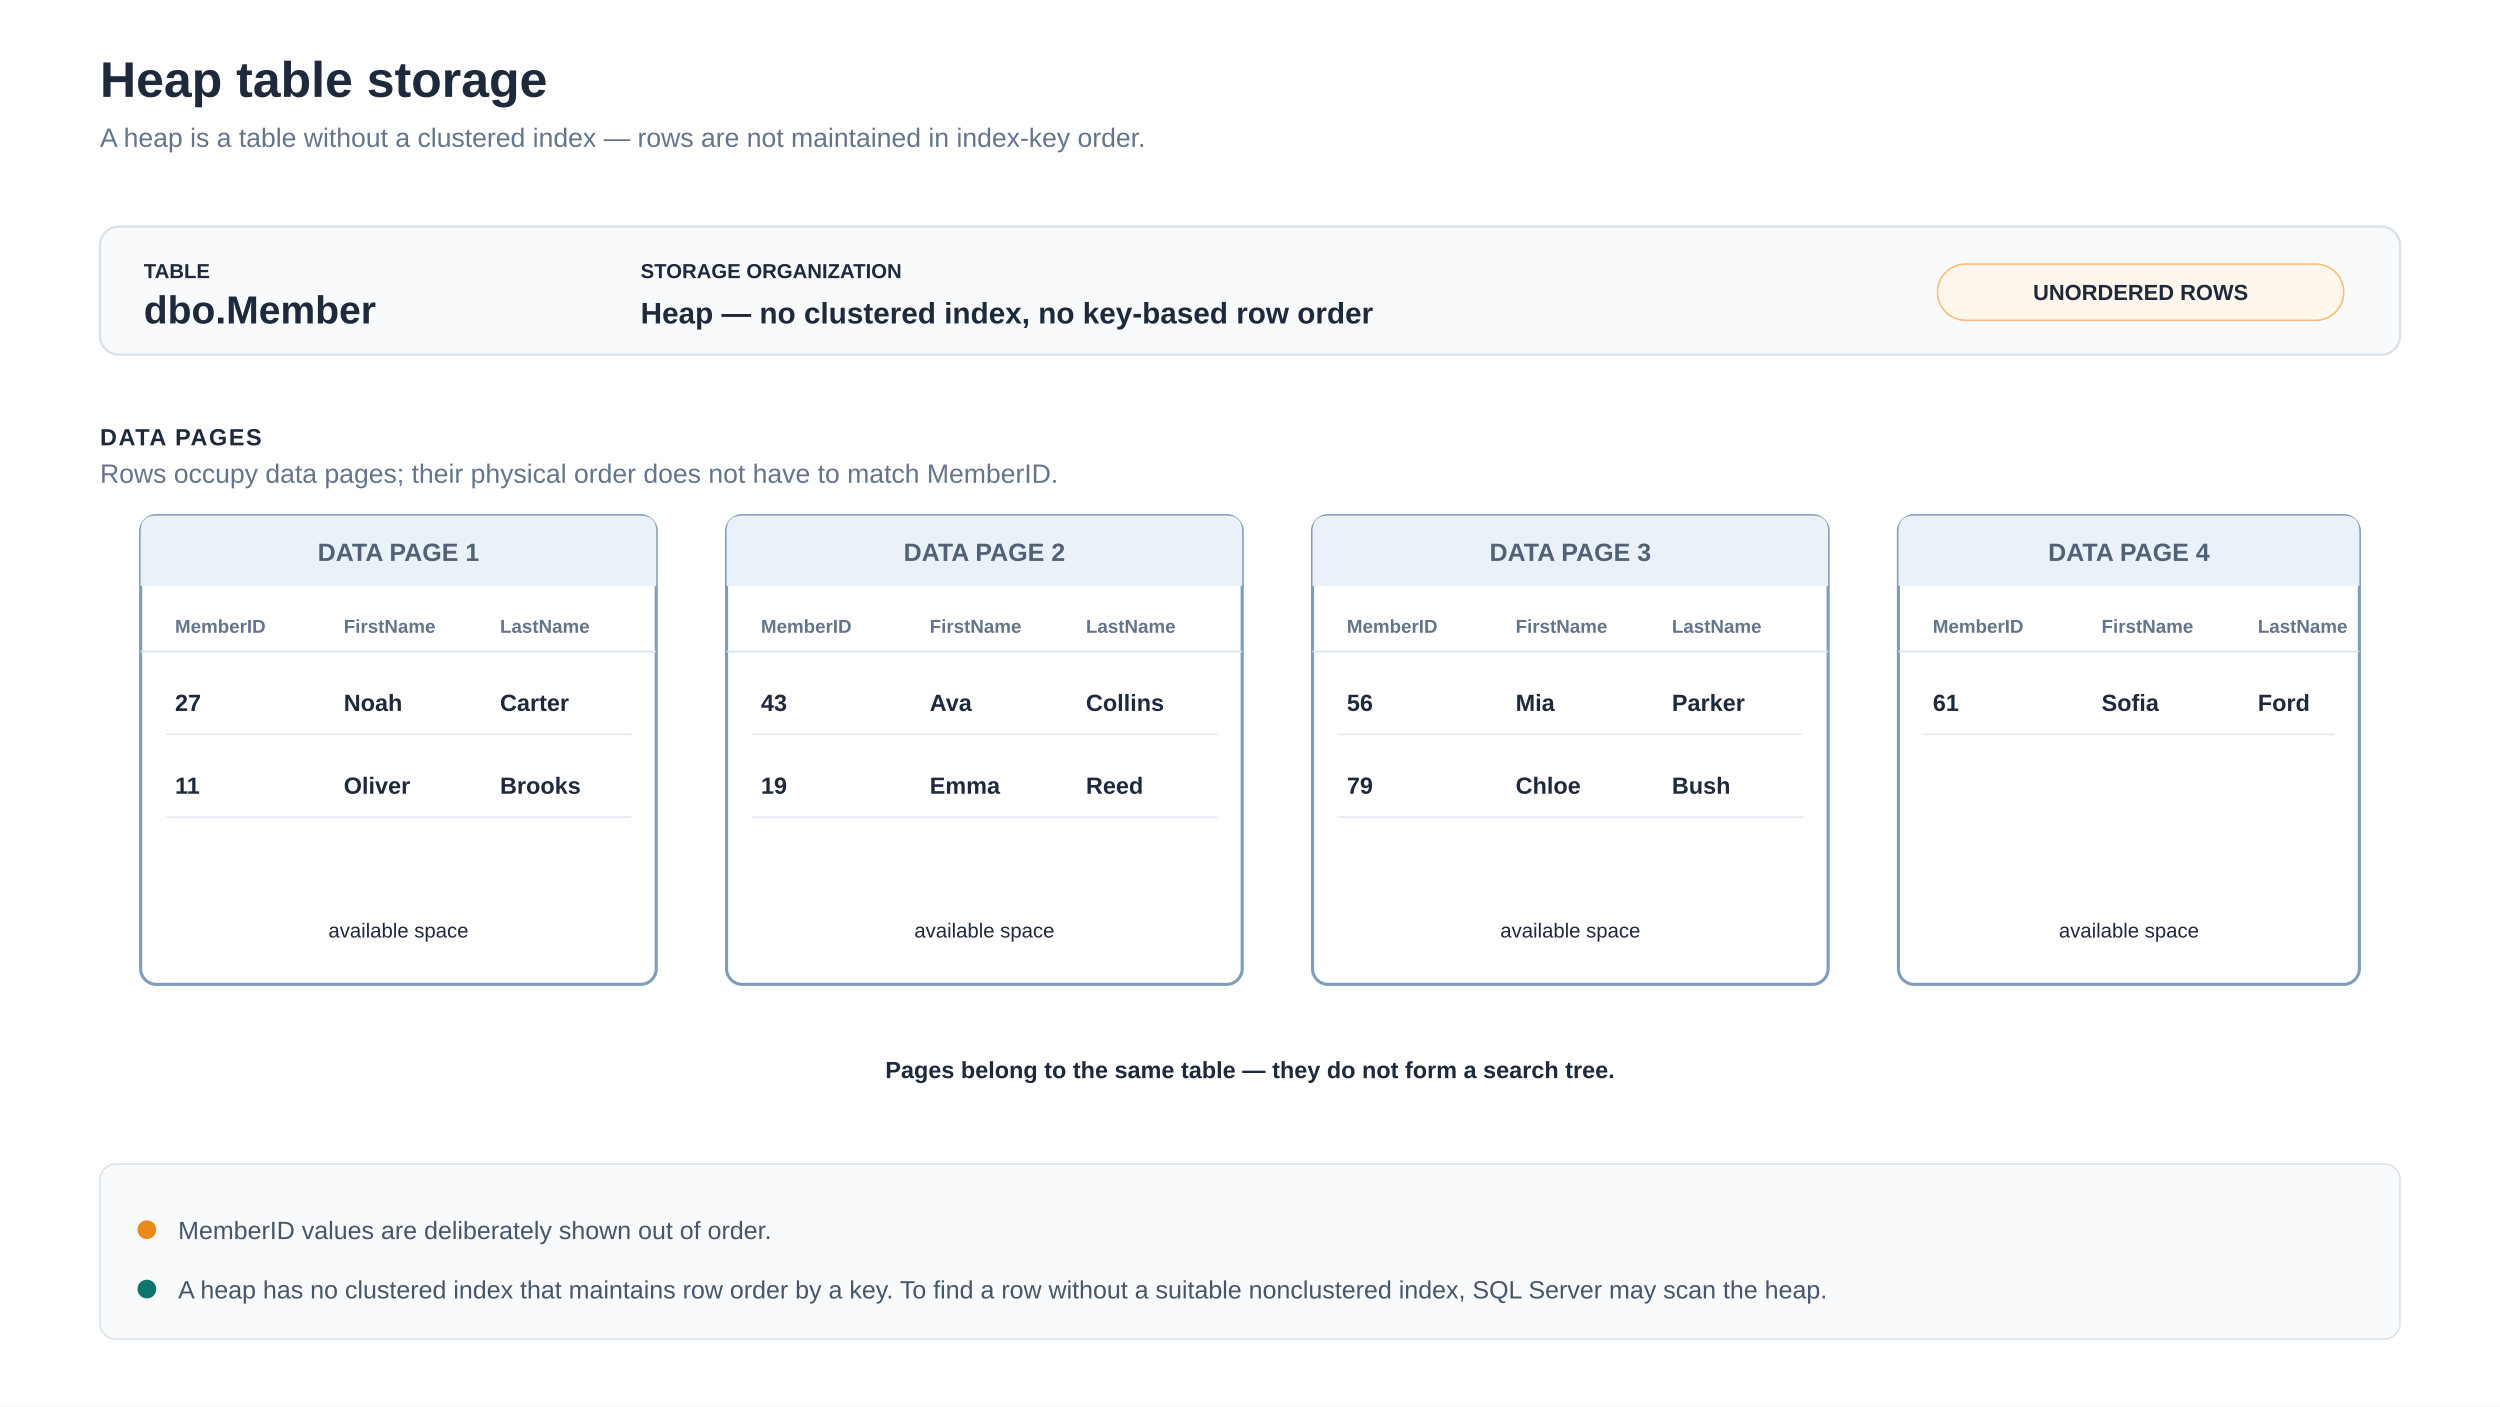
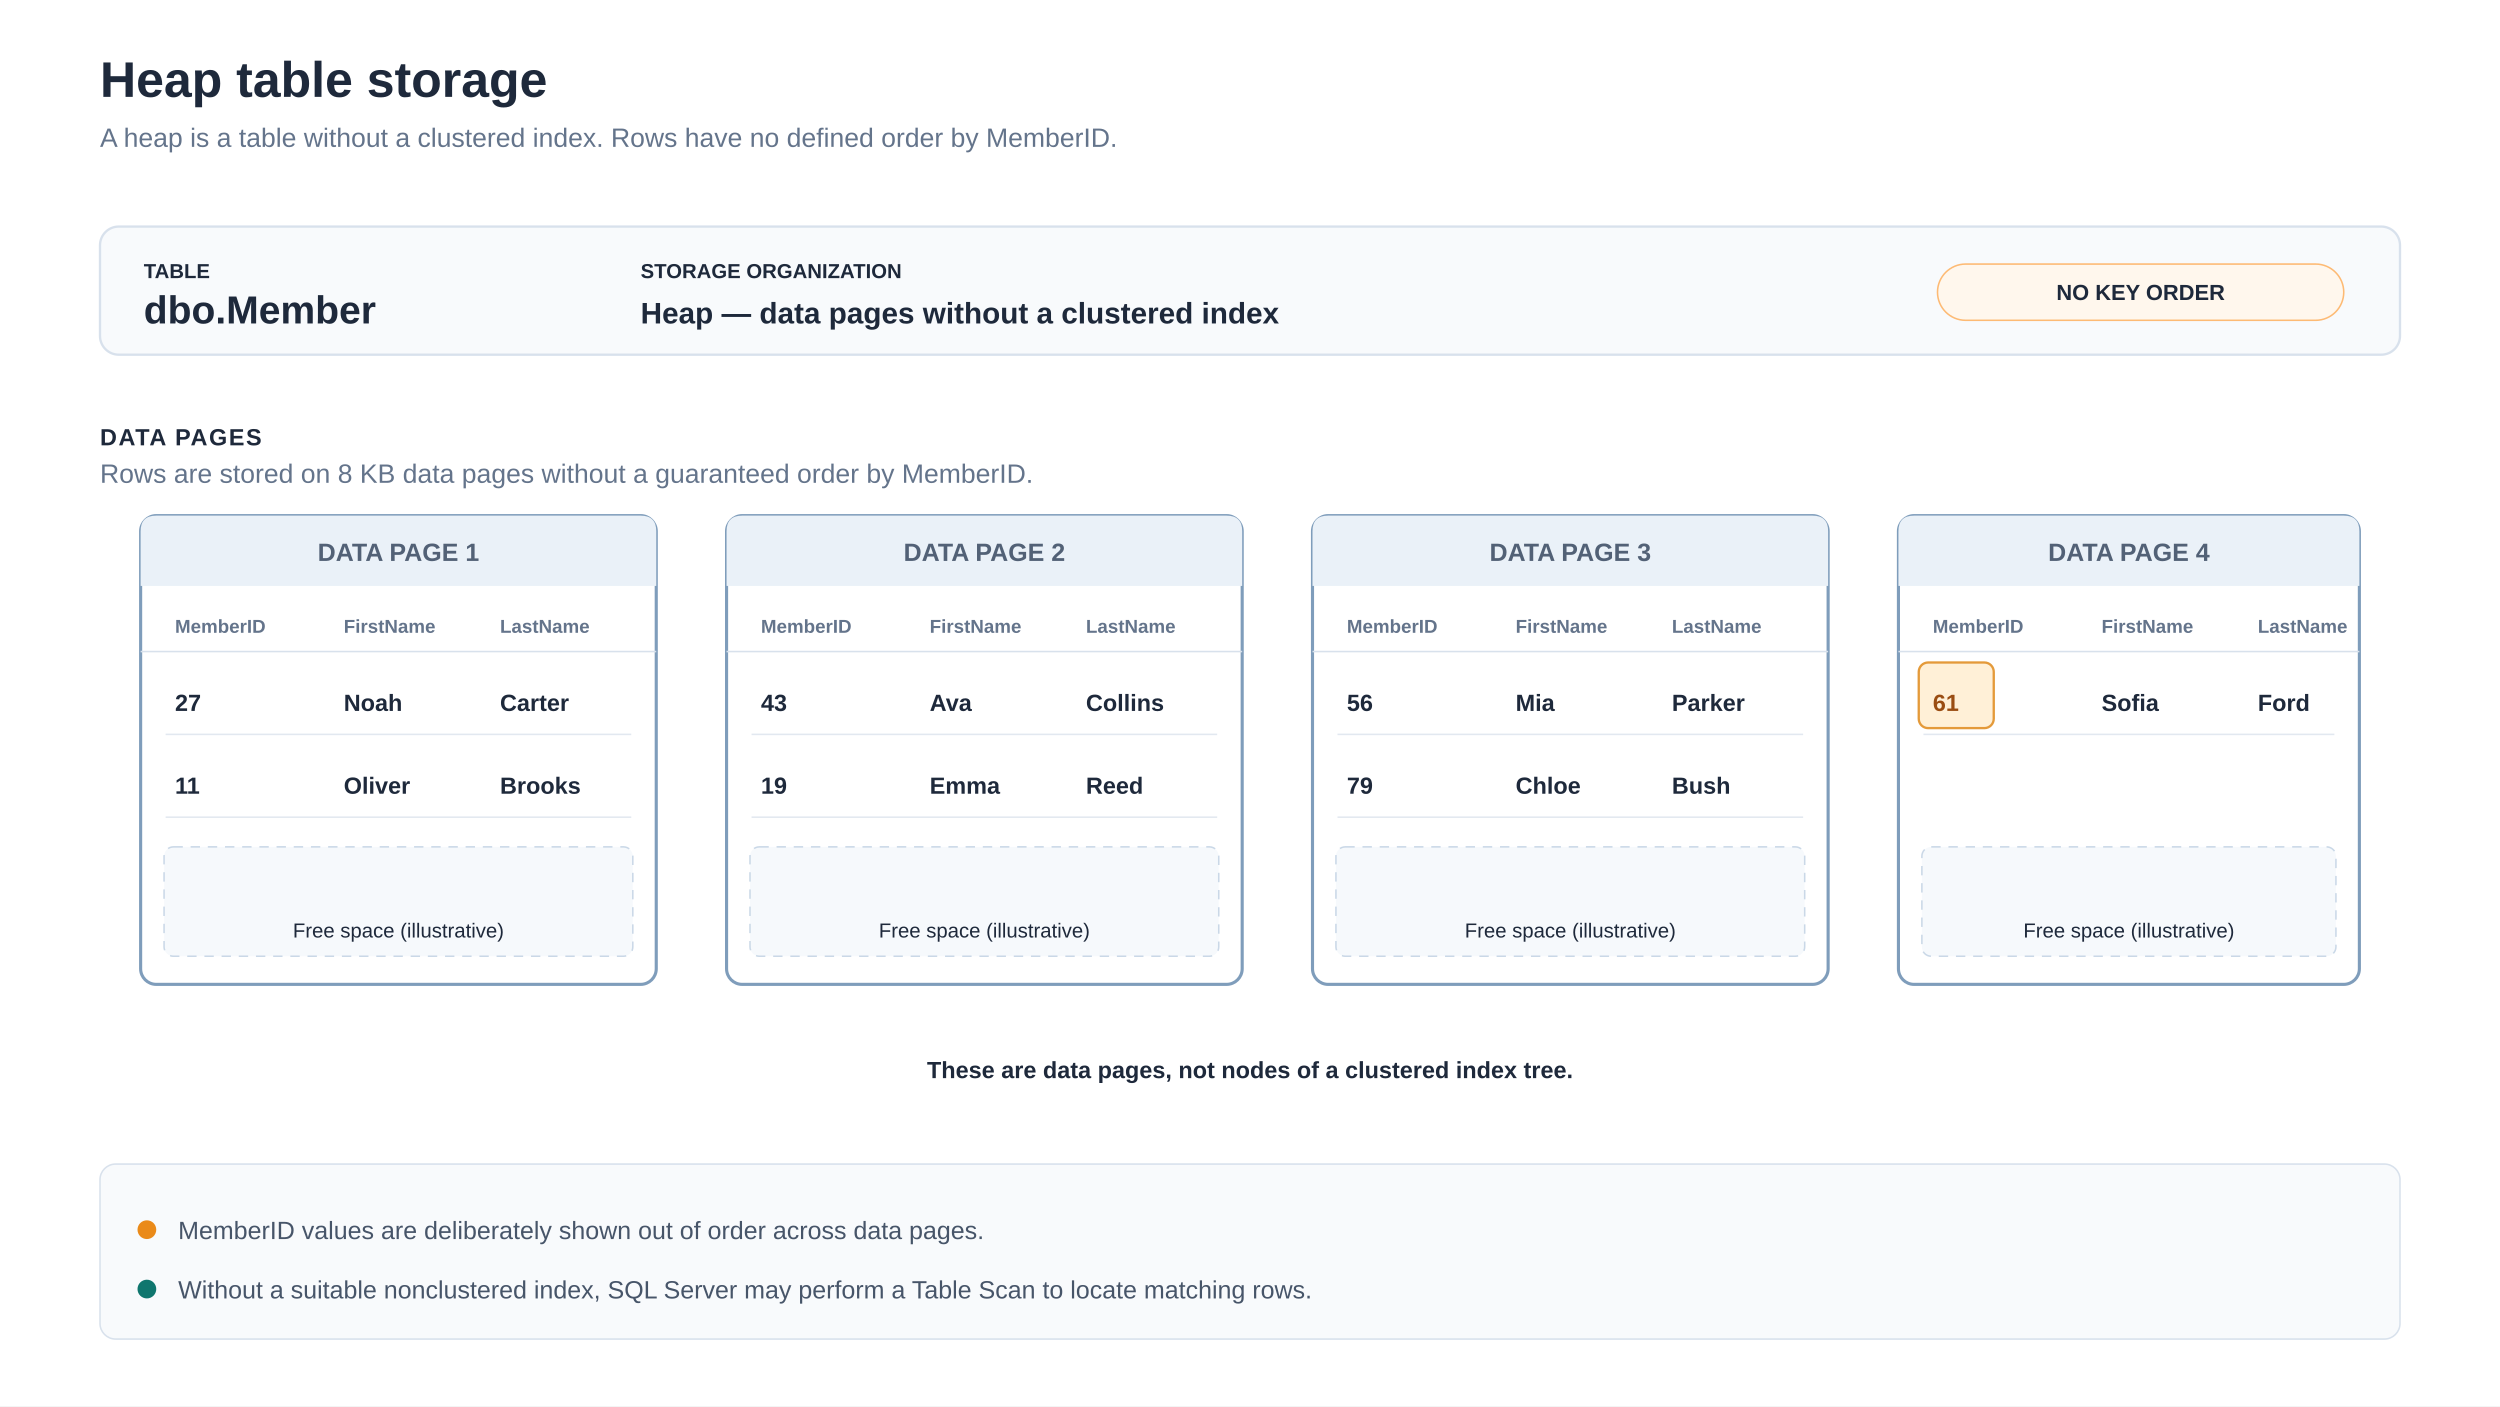
<svg xmlns="http://www.w3.org/2000/svg" width="1600" height="900" viewBox="0 0 1600 900">
  <defs>
    <style>
text{font-family:Arial,Helvetica,sans-serif;fill:#1E293B}
.title{font-size:32px;font-weight:700}.sub{font-size:17px;fill:#64748B}
.page{font-size:16px;font-weight:700;fill:#526176}.head{font-size:12px;font-weight:700;fill:#64748B}
.cell{font-size:15px;font-weight:600}.note{font-size:16px;fill:#475569}
</style>
  </defs>
  <rect width="1600" height="900" fill="#fff" />
  <text class="title" x="64" y="62">Heap table storage</text>
-   <text class="sub" x="64" y="94">A heap is a table without a clustered index — rows are not maintained in index-key order.</text>
+   <text class="sub" x="64" y="94">A heap is a table without a clustered index. Rows have no defined order by MemberID.</text>
  <rect x="64" y="145" width="1472" height="82" rx="12" fill="#F8FAFC" stroke="#D8E1EC" stroke-width="1.5" />
  <text x="92" y="178" font-size="13" font-weight="700" fill="#64748B">TABLE</text>
  <text x="92" y="207" font-size="25" font-weight="700">dbo.Member</text>
  <text x="410" y="178" font-size="13" font-weight="700" fill="#64748B">STORAGE ORGANIZATION</text>
-   <text x="410" y="207" font-size="19" font-weight="600">Heap — no clustered index, no key-based row order</text>
+   <text x="410" y="207" font-size="19" font-weight="600">Heap — data pages without a clustered index</text>
  <rect x="1240" y="169" width="260" height="36" rx="18" fill="#FFF7ED" stroke="#FDBA74" />
-   <text x="1370" y="192" text-anchor="middle" font-size="14" font-weight="700" fill="#C2410C">UNORDERED ROWS</text>
+   <text x="1370" y="192" text-anchor="middle" font-size="14" font-weight="700" fill="#C2410C">NO KEY ORDER</text>
  <text x="64" y="285" font-size="15" font-weight="700" letter-spacing="1" fill="#526176">DATA PAGES</text>
-   <text class="sub" x="64" y="309">Rows occupy data pages; their physical order does not have to match MemberID.</text>
+   <text class="sub" x="64" y="309">Rows are stored on 8 KB data pages without a guaranteed order by MemberID.</text>
  <rect x="90" y="330" width="330" height="300" rx="10" fill="#fff" stroke="#7F9DBB" stroke-width="2" />
  <path d="M100 330 H410 Q420 330 420 340 V375 H90 V340 Q90 330 100 330Z" fill="#EAF1F8" />
  <text class="page" x="255.0" y="359" text-anchor="middle">DATA PAGE 1</text>
  <text class="head" x="112" y="405">MemberID</text>
  <text class="head" x="220" y="405">FirstName</text>
  <text class="head" x="320" y="405">LastName</text>
  <line x1="90" y1="417" x2="420" y2="417" stroke="#D8E1EC" />
  <text class="cell" x="112" y="455">27</text>
  <text class="cell" x="220" y="455">Noah</text>
  <text class="cell" x="320" y="455">Carter</text>
  <line x1="106" y1="470" x2="404" y2="470" stroke="#E2E8F0" />
  <text class="cell" x="112" y="508">11</text>
  <text class="cell" x="220" y="508">Oliver</text>
  <text class="cell" x="320" y="508">Brooks</text>
  <line x1="106" y1="523" x2="404" y2="523" stroke="#E2E8F0" />
-   <text x="255.0" y="600" text-anchor="middle" font-size="13" fill="#94A3B8">available space</text>
+   <rect x="105" y="542" width="300" height="70" rx="6" fill="#F6F9FC" stroke="#CAD8E7" stroke-dasharray="6 5" />
+   <text x="255.0" y="600" text-anchor="middle" font-size="13" fill="#94A3B8">Free space (illustrative)</text>
  <rect x="465" y="330" width="330" height="300" rx="10" fill="#fff" stroke="#7F9DBB" stroke-width="2" />
  <path d="M475 330 H785 Q795 330 795 340 V375 H465 V340 Q465 330 475 330Z" fill="#EAF1F8" />
  <text class="page" x="630.0" y="359" text-anchor="middle">DATA PAGE 2</text>
  <text class="head" x="487" y="405">MemberID</text>
  <text class="head" x="595" y="405">FirstName</text>
  <text class="head" x="695" y="405">LastName</text>
  <line x1="465" y1="417" x2="795" y2="417" stroke="#D8E1EC" />
  <text class="cell" x="487" y="455">43</text>
  <text class="cell" x="595" y="455">Ava</text>
  <text class="cell" x="695" y="455">Collins</text>
  <line x1="481" y1="470" x2="779" y2="470" stroke="#E2E8F0" />
  <text class="cell" x="487" y="508">19</text>
  <text class="cell" x="595" y="508">Emma</text>
  <text class="cell" x="695" y="508">Reed</text>
  <line x1="481" y1="523" x2="779" y2="523" stroke="#E2E8F0" />
-   <text x="630.0" y="600" text-anchor="middle" font-size="13" fill="#94A3B8">available space</text>
+   <rect x="480" y="542" width="300" height="70" rx="6" fill="#F6F9FC" stroke="#CAD8E7" stroke-dasharray="6 5" />
+   <text x="630.0" y="600" text-anchor="middle" font-size="13" fill="#94A3B8">Free space (illustrative)</text>
  <rect x="840" y="330" width="330" height="300" rx="10" fill="#fff" stroke="#7F9DBB" stroke-width="2" />
  <path d="M850 330 H1160 Q1170 330 1170 340 V375 H840 V340 Q840 330 850 330Z" fill="#EAF1F8" />
  <text class="page" x="1005.0" y="359" text-anchor="middle">DATA PAGE 3</text>
  <text class="head" x="862" y="405">MemberID</text>
  <text class="head" x="970" y="405">FirstName</text>
  <text class="head" x="1070" y="405">LastName</text>
  <line x1="840" y1="417" x2="1170" y2="417" stroke="#D8E1EC" />
  <text class="cell" x="862" y="455">56</text>
  <text class="cell" x="970" y="455">Mia</text>
  <text class="cell" x="1070" y="455">Parker</text>
  <line x1="856" y1="470" x2="1154" y2="470" stroke="#E2E8F0" />
  <text class="cell" x="862" y="508">79</text>
  <text class="cell" x="970" y="508">Chloe</text>
  <text class="cell" x="1070" y="508">Bush</text>
  <line x1="856" y1="523" x2="1154" y2="523" stroke="#E2E8F0" />
-   <text x="1005.0" y="600" text-anchor="middle" font-size="13" fill="#94A3B8">available space</text>
+   <rect x="855" y="542" width="300" height="70" rx="6" fill="#F6F9FC" stroke="#CAD8E7" stroke-dasharray="6 5" />
+   <text x="1005.0" y="600" text-anchor="middle" font-size="13" fill="#94A3B8">Free space (illustrative)</text>
  <rect x="1215" y="330" width="295" height="300" rx="10" fill="#fff" stroke="#7F9DBB" stroke-width="2" />
  <path d="M1225 330 H1500 Q1510 330 1510 340 V375 H1215 V340 Q1215 330 1225 330Z" fill="#EAF1F8" />
  <text class="page" x="1362.5" y="359" text-anchor="middle">DATA PAGE 4</text>
  <text class="head" x="1237" y="405">MemberID</text>
  <text class="head" x="1345" y="405">FirstName</text>
  <text class="head" x="1445" y="405">LastName</text>
  <line x1="1215" y1="417" x2="1510" y2="417" stroke="#D8E1EC" />
-   <text class="cell" x="1237" y="455">61</text>
+   <rect x="1228" y="424" width="48" height="42" rx="6" fill="#FFF0D7" stroke="#E49A3A" stroke-width="1.5" />
+   <text class="cell" x="1237" y="455" style="fill:#9A4D12">61</text>
  <text class="cell" x="1345" y="455">Sofia</text>
  <text class="cell" x="1445" y="455">Ford</text>
  <line x1="1231" y1="470" x2="1494" y2="470" stroke="#E2E8F0" />
-   <text x="1362.5" y="600" text-anchor="middle" font-size="13" fill="#94A3B8">available space</text>
-   <text x="800" y="690" text-anchor="middle" font-size="15" font-weight="600" fill="#64748B">Pages belong to the same table — they do not form a search tree.</text>
+   <rect x="1230" y="542" width="265" height="70" rx="6" fill="#F6F9FC" stroke="#CAD8E7" stroke-dasharray="6 5" />
+   <text x="1362.5" y="600" text-anchor="middle" font-size="13" fill="#94A3B8">Free space (illustrative)</text>
+   <text x="800" y="690" text-anchor="middle" font-size="15" font-weight="600" fill="#64748B">These are data pages, not nodes of a clustered index tree.</text>
  <rect x="64" y="745" width="1472" height="112" rx="10" fill="#F8FAFC" stroke="#D8E1EC" />
  <circle cx="94" cy="787" r="6" fill="#EA8A19" />
-   <text class="note" x="114" y="793">MemberID values are deliberately shown out of order.</text>
+   <text class="note" x="114" y="793">MemberID values are deliberately shown out of order across data pages.</text>
  <circle cx="94" cy="825" r="6" fill="#0F766E" />
-   <text class="note" x="114" y="831">A heap has no clustered index that maintains row order by a key. To find a row without a suitable nonclustered index, SQL Server may scan the heap.</text>
+   <text class="note" x="114" y="831">Without a suitable nonclustered index, SQL Server may perform a Table Scan to locate matching rows.</text>
</svg>
